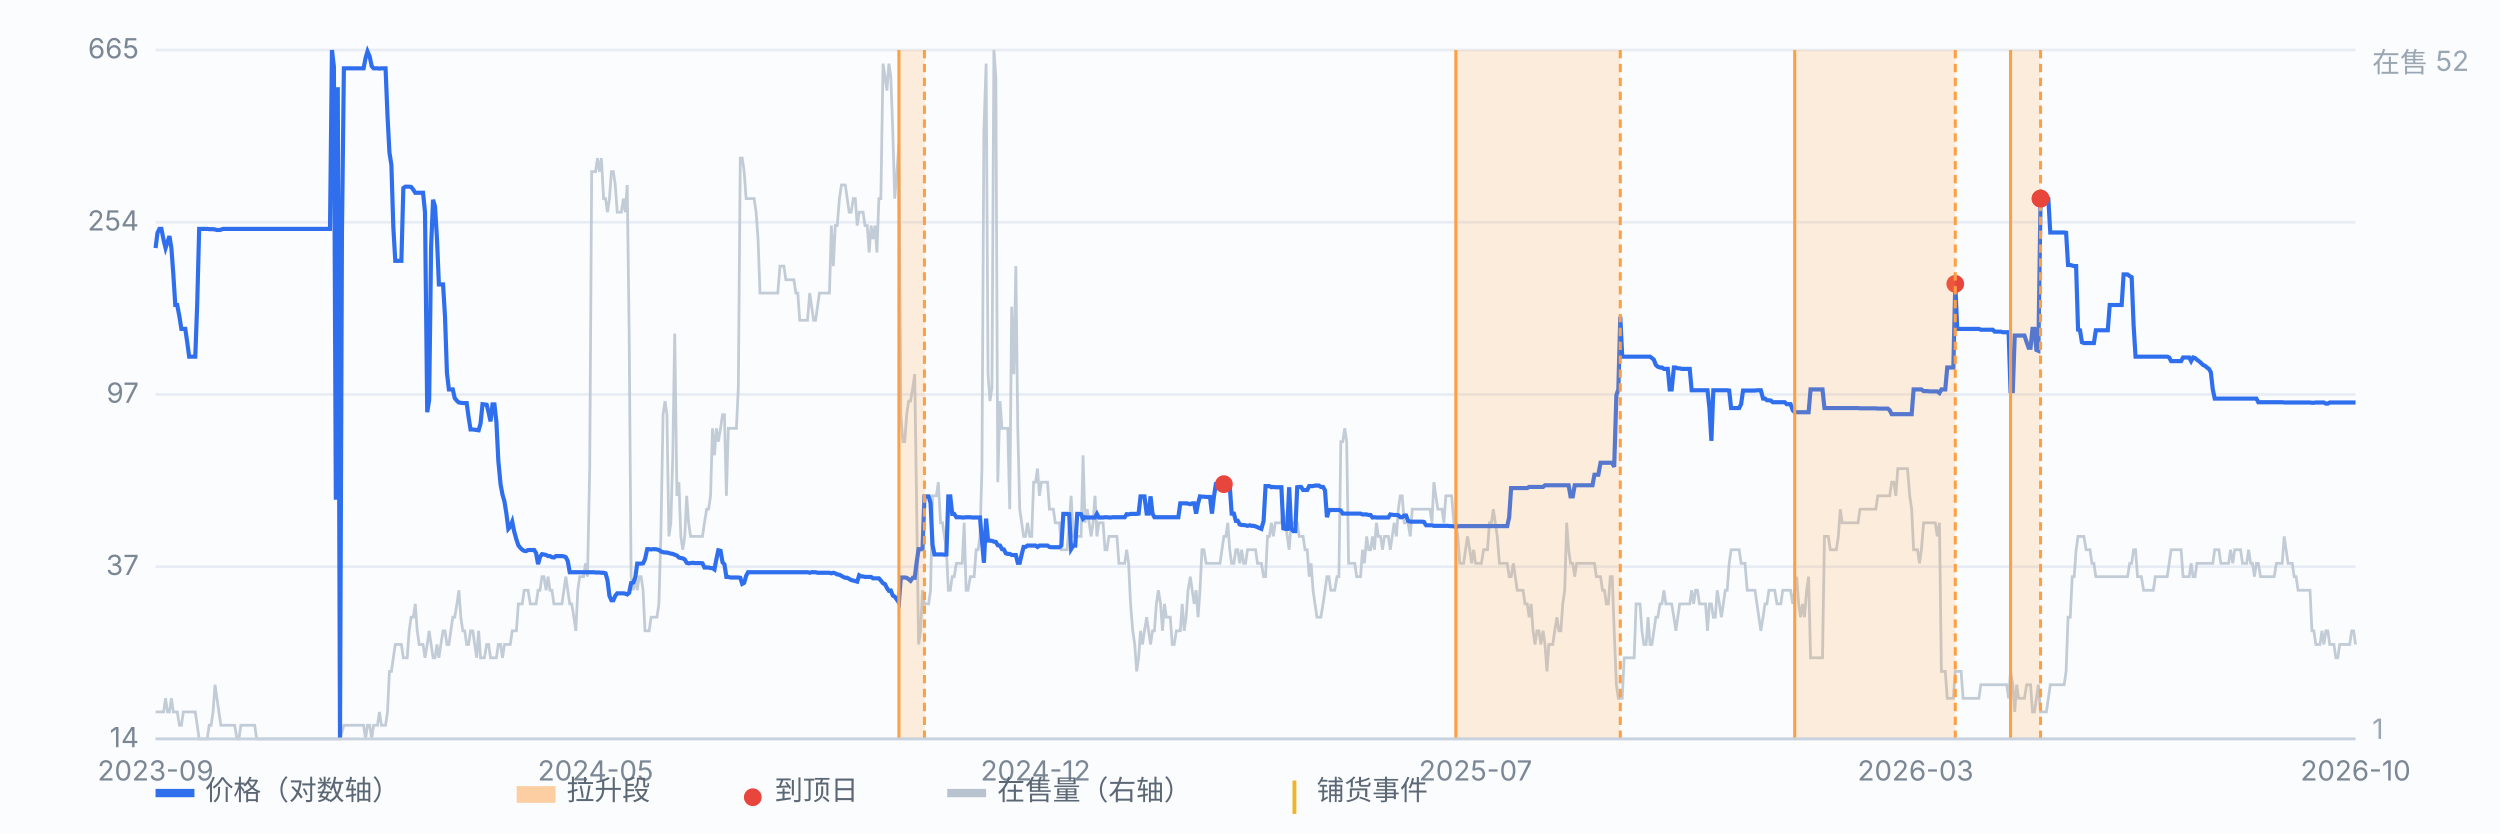
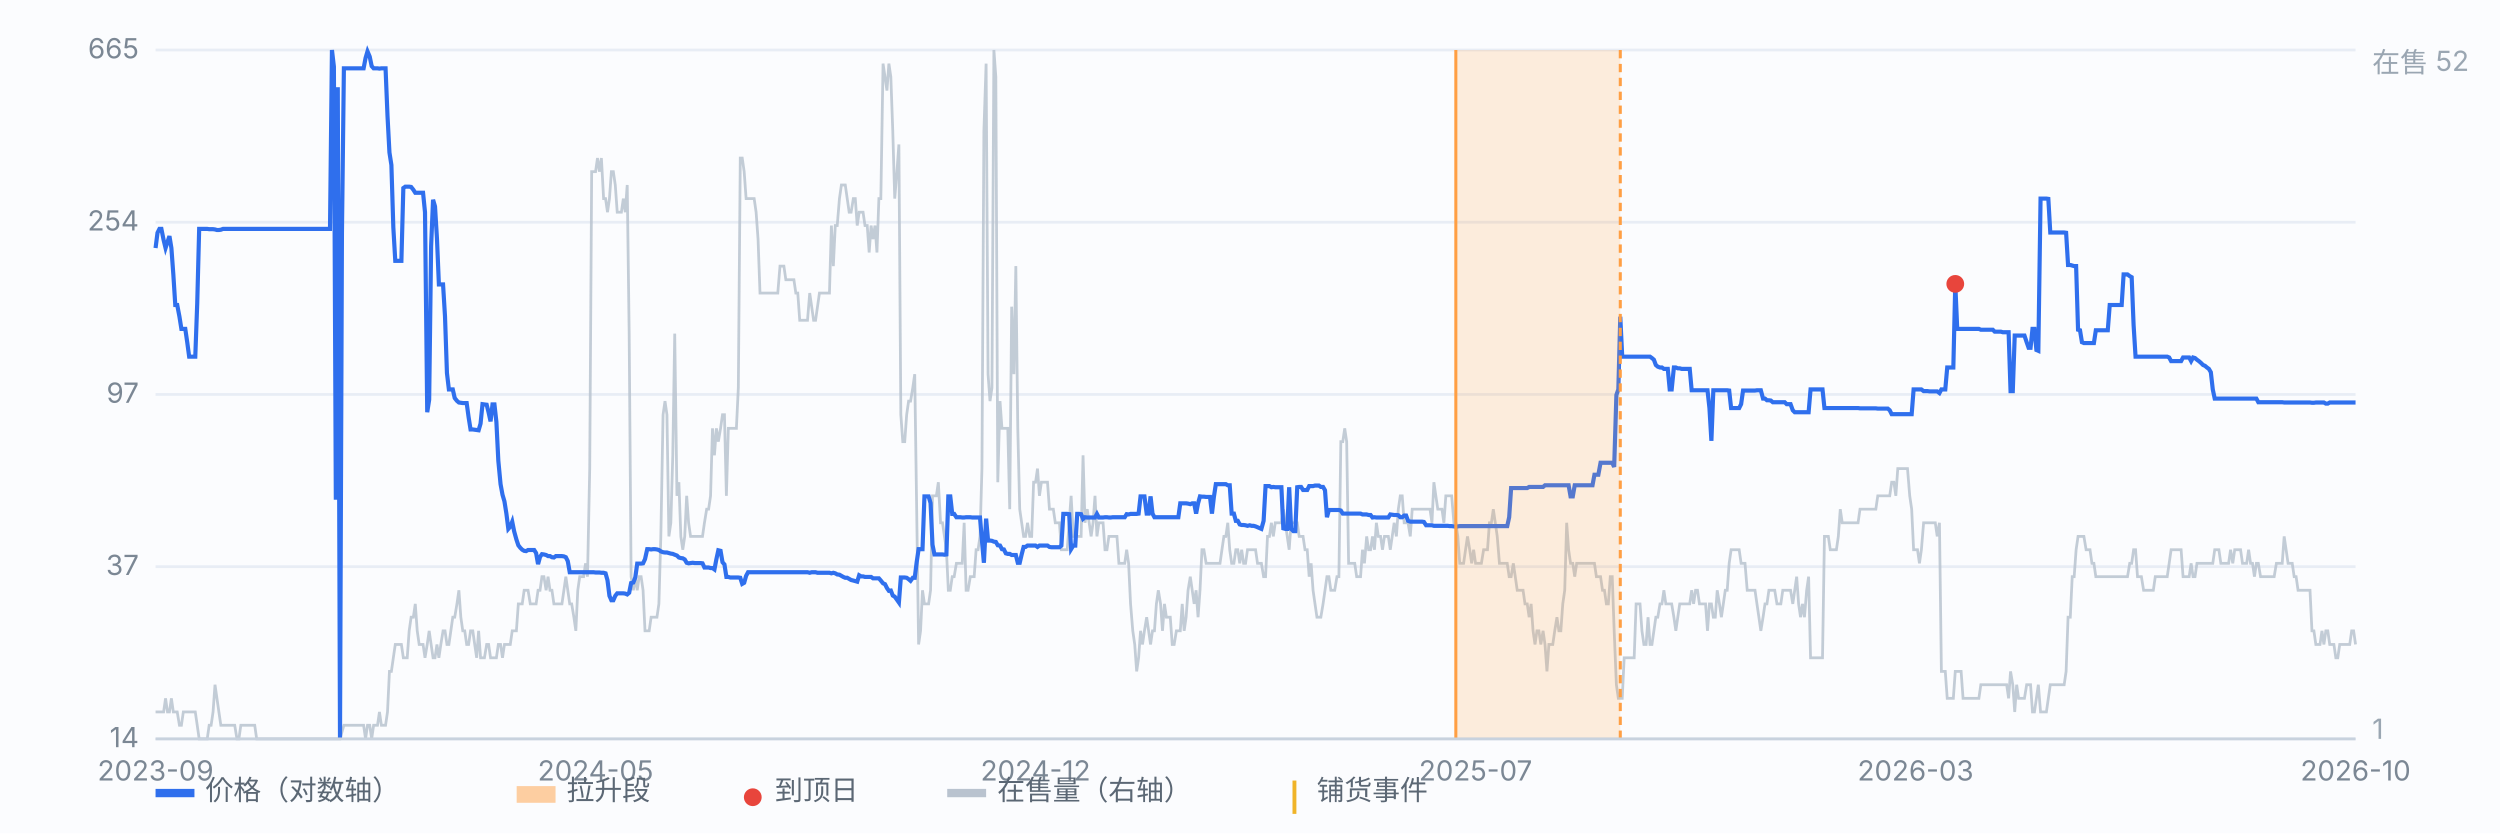
<svg xmlns="http://www.w3.org/2000/svg" viewBox="0 0 900 300" preserveAspectRatio="xMidYMid meet" style="width:100%;max-width:900px;height:auto;display:block" font-family="-apple-system,Segoe UI,Microsoft YaHei,sans-serif" font-size="10">
  <rect x="0" y="0" width="900" height="300" fill="#fbfcfe" />
  <line x1="56" y1="266.0" x2="848" y2="266.0" stroke="#e8edf5" stroke-width="1" />
  <text x="50" y="269.0" text-anchor="end" fill="#7b8794">14</text>
  <line x1="56" y1="204.0" x2="848" y2="204.0" stroke="#e8edf5" stroke-width="1" />
  <text x="50" y="207.0" text-anchor="end" fill="#7b8794">37</text>
  <line x1="56" y1="142.0" x2="848" y2="142.0" stroke="#e8edf5" stroke-width="1" />
  <text x="50" y="145.0" text-anchor="end" fill="#7b8794">97</text>
  <line x1="56" y1="80.0" x2="848" y2="80.0" stroke="#e8edf5" stroke-width="1" />
  <text x="50" y="83.0" text-anchor="end" fill="#7b8794">254</text>
  <line x1="56" y1="18.0" x2="848" y2="18.0" stroke="#e8edf5" stroke-width="1" />
  <text x="50" y="21.0" text-anchor="end" fill="#7b8794">665</text>
  <path d="M56.0 256.3 L56.7 256.3 L57.4 256.3 L58.1 256.3 L58.9 256.3 L59.6 251.4 L60.3 256.3 L61.0 256.3 L61.7 251.4 L62.4 256.3 L63.1 256.3 L63.8 256.3 L64.6 261.1 L65.3 261.1 L66.0 256.3 L66.7 256.3 L67.4 256.3 L68.1 256.3 L68.8 256.3 L69.6 256.3 L70.3 256.3 L71.0 261.1 L71.7 266.0 L72.4 266.0 L73.1 266.0 L73.8 266.0 L74.6 266.0 L75.3 261.1 L76.0 261.1 L76.7 256.3 L77.4 246.5 L78.1 251.4 L78.8 256.3 L79.5 261.1 L80.3 261.1 L81.0 261.1 L81.7 261.1 L82.4 261.1 L83.1 261.1 L83.8 261.1 L84.5 261.1 L85.3 266.0 L86.0 266.0 L86.7 261.1 L87.4 261.1 L88.1 261.1 L88.8 261.1 L89.5 261.1 L90.2 261.1 L91.0 261.1 L91.7 261.1 L92.4 266.0 L93.1 266.0 L93.8 266.0 L94.5 266.0 L95.2 266.0 L96.0 266.0 L96.7 266.0 L97.4 266.0 L98.1 266.0 L98.8 266.0 L99.5 266.0 L100.2 266.0 L101.0 266.0 L101.7 266.0 L102.4 266.0 L103.1 266.0 L103.8 266.0 L104.5 266.0 L105.2 266.0 L105.9 266.0 L106.7 266.0 L107.4 266.0 L108.1 266.0 L108.8 266.0 L109.5 266.0 L110.2 266.0 L110.9 266.0 L111.7 266.0 L112.4 266.0 L113.1 266.0 L113.8 266.0 L114.5 266.0 L115.2 266.0 L115.9 266.0 L116.6 266.0 L117.4 266.0 L118.1 266.0 L118.8 266.0 L119.5 266.0 L120.2 266.0 L120.9 266.0 L121.6 266.0 L122.4 266.0 L123.8 261.1 L124.5 261.1 L125.2 261.1 L125.9 261.1 L126.6 261.1 L127.4 261.1 L128.1 261.1 L128.8 261.1 L129.5 261.1 L130.2 261.1 L130.9 261.1 L131.6 266.0 L132.3 261.1 L133.1 261.1 L133.8 266.0 L134.5 261.1 L135.2 261.1 L135.9 261.1 L136.6 256.3 L137.3 261.1 L138.1 261.1 L138.8 261.1 L139.5 256.3 L140.2 241.7 L140.9 241.7 L141.6 236.8 L142.3 232.0 L143.0 232.0 L143.8 232.0 L144.5 232.0 L145.2 236.8 L145.9 236.8 L146.6 236.8 L147.3 227.1 L148.0 222.2 L148.8 222.2 L149.5 217.4 L150.2 227.1 L150.9 232.0 L151.6 232.0 L152.3 232.0 L153.0 236.8 L153.8 232.0 L154.5 227.1 L155.2 232.0 L155.9 236.8 L156.6 236.8 L157.3 232.0 L158.0 236.8 L158.7 232.0 L159.5 227.1 L160.2 227.1 L160.9 232.0 L161.6 232.0 L162.3 227.1 L163.0 222.2 L163.7 222.2 L164.5 217.4 L165.2 212.5 L165.9 222.2 L166.6 227.1 L167.3 227.1 L168.0 232.0 L168.7 232.0 L169.4 227.1 L170.2 227.1 L170.9 232.0 L171.6 236.8 L172.3 227.1 L173.0 236.8 L173.7 236.8 L174.4 236.8 L175.2 232.0 L175.9 232.0 L176.6 236.8 L177.3 236.8 L178.0 236.8 L178.7 236.8 L179.4 232.0 L180.2 232.0 L180.9 236.8 L181.6 232.0 L182.3 232.0 L183.0 232.0 L183.7 232.0 L184.4 227.1 L185.1 227.1 L185.9 227.1 L186.6 217.4 L187.3 217.4 L188.0 217.4 L188.7 212.5 L189.4 212.5 L190.1 212.5 L190.9 217.4 L191.6 217.4 L192.3 217.4 L193.0 217.4 L193.7 212.5 L194.4 212.5 L195.1 207.6 L195.8 207.6 L196.6 212.5 L197.3 207.6 L198.0 212.5 L198.7 212.5 L199.4 217.4 L200.1 217.4 L200.8 217.4 L201.6 217.4 L202.3 217.4 L203.0 212.5 L203.7 207.6 L204.4 212.5 L205.1 217.4 L205.8 217.4 L206.6 222.2 L207.3 227.1 L208.0 212.5 L208.7 207.6 L209.4 207.6 L210.1 207.6 L210.8 202.8 L211.5 207.6 L212.3 168.7 L213.0 61.8 L213.7 61.8 L214.4 61.8 L215.1 56.9 L215.8 61.8 L216.5 56.9 L217.3 71.5 L218.0 71.5 L218.7 76.4 L219.4 71.5 L220.1 61.8 L220.8 61.8 L221.5 66.6 L222.2 76.4 L223.0 76.4 L223.7 76.4 L224.4 71.5 L225.1 76.4 L225.8 66.6 L226.5 120.1 L227.2 207.6 L228.0 212.5 L228.7 207.6 L229.4 212.5 L230.1 207.6 L230.8 207.6 L231.5 212.5 L232.2 227.1 L233.0 227.1 L233.7 227.1 L234.4 222.2 L235.1 222.2 L235.8 222.2 L236.5 222.2 L237.2 217.4 L237.9 193.1 L238.7 149.3 L239.4 144.4 L240.1 149.3 L240.8 193.1 L241.5 188.2 L242.2 163.9 L242.9 120.1 L243.7 178.5 L244.4 173.6 L245.1 193.1 L245.8 197.9 L246.5 193.1 L247.2 178.5 L247.9 188.2 L248.6 193.1 L249.4 193.1 L250.1 193.1 L250.8 193.1 L251.5 193.1 L252.2 193.1 L252.9 193.1 L253.6 188.2 L254.4 183.3 L255.1 183.3 L255.8 178.5 L256.5 154.2 L257.2 163.9 L257.9 154.2 L258.6 159.0 L259.4 154.2 L260.1 149.3 L260.8 149.3 L261.5 178.5 L262.2 154.2 L262.9 154.2 L263.6 154.2 L264.3 154.2 L265.1 154.2 L265.8 139.6 L266.5 56.9 L267.2 56.9 L267.9 61.8 L268.6 71.5 L269.3 71.5 L270.1 71.5 L270.8 71.5 L271.5 71.5 L272.2 76.4 L272.9 86.1 L273.6 105.5 L274.3 105.5 L275.0 105.5 L275.8 105.5 L276.5 105.5 L277.2 105.5 L277.9 105.5 L278.6 105.5 L279.3 105.5 L280.0 105.5 L280.8 95.8 L281.5 95.8 L282.2 95.8 L282.9 100.7 L283.6 100.7 L284.3 100.7 L285.0 100.7 L285.8 100.7 L286.5 105.5 L287.2 105.5 L287.9 115.3 L288.6 115.3 L289.3 115.3 L290.0 115.3 L290.7 115.3 L291.5 105.5 L292.2 110.4 L292.9 115.3 L293.6 115.3 L294.3 110.4 L295.0 105.5 L295.7 105.5 L296.5 105.5 L297.2 105.5 L297.9 105.5 L298.6 105.5 L299.3 81.2 L300.0 95.8 L300.7 81.2 L301.4 81.2 L302.2 71.5 L302.9 66.6 L303.6 66.6 L304.3 66.6 L305.0 71.5 L305.7 76.4 L306.4 76.4 L307.2 71.5 L307.9 71.5 L308.6 81.2 L309.3 76.4 L310.0 76.4 L310.7 76.4 L311.4 81.2 L312.2 81.2 L312.9 90.9 L313.6 81.2 L314.3 86.1 L315.0 81.2 L315.7 90.9 L316.4 71.5 L317.1 71.5 L317.9 22.9 L318.6 27.7 L319.3 32.6 L320.0 22.9 L320.7 27.7 L321.4 47.2 L322.1 71.5 L322.9 61.8 L323.6 52.0 L324.3 149.3 L325.0 159.0 L325.7 159.0 L326.4 149.3 L327.1 144.4 L327.8 144.4 L328.6 139.6 L329.3 134.7 L330.0 183.3 L330.7 232.0 L331.4 227.1 L332.1 212.5 L332.8 217.4 L333.6 217.4 L334.3 217.4 L335.0 212.5 L335.7 178.5 L336.4 178.5 L337.1 178.5 L337.8 173.6 L338.6 188.2 L339.3 188.2 L340.0 193.1 L340.7 197.9 L341.4 212.5 L342.1 212.5 L342.8 207.6 L343.5 207.6 L344.3 202.8 L345.0 202.8 L345.7 202.8 L346.4 202.8 L347.1 188.2 L347.8 212.5 L348.5 212.5 L349.3 207.6 L350.0 207.6 L350.7 207.6 L351.4 197.9 L352.1 197.9 L352.8 193.1 L353.5 168.7 L354.2 47.2 L355.0 22.9 L355.7 134.7 L356.4 144.4 L357.1 139.6 L357.8 18.0 L358.5 27.7 L359.2 173.6 L360.0 144.4 L360.7 154.2 L361.4 154.2 L362.1 154.2 L362.8 154.2 L363.5 183.3 L364.2 110.4 L365.0 134.7 L365.7 95.8 L366.4 154.2 L367.1 183.3 L367.8 188.2 L368.5 193.1 L369.2 193.1 L369.9 188.2 L370.7 193.1 L371.4 193.1 L372.1 173.6 L372.8 173.6 L373.5 168.7 L374.2 178.5 L374.9 173.6 L375.7 173.6 L376.4 173.6 L377.1 173.6 L377.8 183.3 L378.5 183.3 L379.2 183.3 L379.9 188.2 L380.6 188.2 L381.4 188.2 L382.1 197.9 L382.8 197.9 L383.5 197.9 L384.2 197.9 L384.9 188.2 L385.6 178.5 L386.4 193.1 L387.1 193.1 L387.8 193.1 L388.5 193.1 L389.2 193.1 L389.9 163.9 L390.6 188.2 L391.4 183.3 L392.1 188.2 L392.8 193.1 L393.5 188.2 L394.2 178.5 L394.9 193.1 L395.6 188.2 L396.3 188.2 L397.1 188.2 L397.8 197.9 L398.5 197.9 L399.2 193.1 L399.9 193.1 L400.6 193.1 L401.3 193.1 L402.1 193.1 L402.8 202.8 L403.5 202.8 L404.2 202.8 L404.9 202.8 L405.6 197.9 L406.3 202.8 L407.0 217.4 L407.8 227.1 L408.5 232.0 L409.2 241.7 L409.9 236.8 L410.6 227.1 L411.3 232.0 L412.0 227.1 L412.8 222.2 L413.5 227.1 L414.2 232.0 L414.9 227.1 L415.6 227.1 L416.3 217.4 L417.0 212.5 L417.8 217.4 L418.5 227.1 L419.2 217.4 L419.9 222.2 L420.6 222.2 L421.3 222.2 L422.0 232.0 L422.7 232.0 L423.5 227.1 L424.2 227.1 L424.9 227.1 L425.6 217.4 L426.3 227.1 L427.0 222.2 L427.7 212.5 L428.5 207.6 L429.2 212.5 L429.9 217.4 L430.6 212.5 L431.3 222.2 L432.0 212.5 L432.7 197.9 L433.4 197.9 L434.2 202.8 L434.9 202.8 L435.6 202.8 L436.3 202.8 L437.0 202.8 L437.7 202.8 L438.4 202.8 L439.2 202.8 L439.9 197.9 L440.6 193.1 L441.3 193.1 L442.0 188.2 L442.7 197.9 L443.4 202.8 L444.2 202.8 L444.9 197.9 L445.6 197.9 L446.3 202.8 L447.0 197.9 L447.7 202.8 L448.4 202.8 L449.1 197.9 L449.9 197.9 L450.6 197.9 L451.3 197.9 L452.0 197.9 L452.7 202.8 L453.4 202.8 L454.1 202.8 L454.9 207.6 L455.6 207.6 L456.3 193.1 L457.0 193.1 L457.7 188.2 L458.4 193.1 L459.1 188.2 L459.8 188.2 L460.6 188.2 L461.3 188.2 L462.0 183.3 L462.7 188.2 L463.4 193.1 L464.1 197.9 L464.8 188.2 L465.6 188.2 L466.3 188.2 L467.0 188.2 L467.7 193.1 L468.4 193.1 L469.1 193.1 L469.8 197.9 L470.6 197.9 L471.3 207.6 L472.0 202.8 L472.7 212.5 L473.4 217.4 L474.1 222.2 L474.8 222.2 L475.5 222.2 L476.3 217.4 L477.0 212.5 L477.7 207.6 L478.4 207.6 L479.1 212.5 L479.8 212.5 L480.5 212.5 L481.3 207.6 L482.0 207.6 L482.7 159.0 L483.4 159.0 L484.1 154.2 L484.8 159.0 L485.5 202.8 L486.2 202.8 L487.0 202.8 L487.7 202.8 L488.4 207.6 L489.1 207.6 L489.8 207.6 L490.5 197.9 L491.2 202.8 L492.0 193.1 L492.7 197.9 L493.4 197.9 L494.1 193.1 L494.8 197.9 L495.5 188.2 L496.2 193.1 L497.0 193.1 L497.7 197.9 L498.4 193.1 L499.1 193.1 L499.8 193.1 L500.5 197.9 L501.2 193.1 L501.9 188.2 L502.7 193.1 L503.4 183.3 L504.1 178.5 L504.8 178.5 L505.5 188.2 L506.2 188.2 L506.9 188.2 L507.7 193.1 L508.4 183.3 L509.1 183.3 L509.8 183.3 L510.5 183.3 L511.2 183.3 L511.9 183.3 L512.6 183.3 L513.4 183.3 L514.1 183.3 L514.8 183.3 L515.5 188.2 L516.2 173.6 L516.9 178.5 L517.6 183.3 L518.4 183.3 L519.1 183.3 L519.8 188.2 L520.5 178.5 L521.2 178.5 L521.9 178.5 L522.6 178.5 L523.4 188.2 L524.1 188.2 L524.8 193.1 L525.5 202.8 L526.2 202.8 L526.9 202.8 L527.6 197.9 L528.3 193.1 L529.1 197.9 L529.8 202.8 L530.5 197.9 L531.2 202.8 L531.9 202.8 L532.6 202.8 L533.3 202.8 L534.1 197.9 L534.8 197.9 L535.5 197.9 L536.2 188.2 L536.9 188.2 L537.6 183.3 L538.3 188.2 L539.0 193.1 L539.8 202.8 L540.5 202.8 L541.2 202.8 L541.9 202.8 L542.6 202.8 L543.3 207.6 L544.0 207.6 L544.8 202.8 L545.5 207.6 L546.2 212.5 L546.9 212.5 L547.6 212.5 L548.3 212.5 L549.0 217.4 L549.8 217.4 L550.5 222.2 L551.2 217.4 L551.9 227.1 L552.6 232.0 L553.3 227.1 L554.0 227.1 L554.7 232.0 L555.5 227.1 L556.2 232.0 L556.9 241.7 L557.6 232.0 L558.3 232.0 L559.0 232.0 L559.7 227.1 L560.5 222.2 L561.2 227.1 L561.9 227.1 L562.6 217.4 L563.3 212.5 L564.0 188.2 L564.7 197.9 L565.4 202.8 L566.2 202.8 L566.9 207.6 L567.6 202.8 L568.3 202.8 L569.0 202.8 L569.7 202.8 L570.4 202.8 L571.2 202.8 L571.9 202.8 L572.6 202.8 L573.3 202.8 L574.0 202.8 L574.7 207.6 L575.4 207.6 L576.2 207.6 L576.9 212.5 L577.6 212.5 L578.3 217.4 L579.0 217.4 L579.7 207.6 L580.4 207.6 L581.1 227.1 L581.9 246.5 L582.6 251.4 L583.3 251.4 L584.0 251.4 L584.7 236.8 L585.4 236.8 L586.1 236.8 L586.9 236.8 L587.6 236.8 L588.3 236.8 L589.0 217.4 L589.7 217.4 L590.4 217.4 L591.1 227.1 L591.8 232.0 L592.6 232.0 L593.3 222.2 L594.0 232.0 L594.7 232.0 L595.4 227.1 L596.1 222.2 L596.8 222.2 L597.6 217.4 L598.3 217.4 L599.0 212.5 L599.7 217.4 L600.4 217.4 L601.1 217.4 L601.8 217.4 L602.6 222.2 L603.3 227.1 L604.0 222.2 L604.7 217.4 L605.4 217.4 L606.1 217.4 L606.8 217.4 L607.5 217.4 L608.3 217.4 L609.0 212.5 L609.7 217.4 L610.4 212.5 L611.1 212.5 L611.8 217.4 L612.5 217.4 L613.3 217.4 L614.0 217.4 L614.7 227.1 L615.4 217.4 L616.1 217.4 L616.8 222.2 L617.5 222.2 L618.2 212.5 L619.0 217.4 L619.7 222.2 L620.4 217.4 L621.1 212.5 L621.8 212.5 L622.5 202.8 L623.2 197.9 L624.0 197.9 L624.7 197.9 L625.4 197.9 L626.1 197.9 L626.8 202.8 L627.5 202.8 L628.2 202.8 L629.0 212.5 L629.7 212.5 L630.4 212.5 L631.1 212.5 L631.8 212.5 L632.5 217.4 L633.2 222.2 L633.9 227.1 L634.7 222.2 L635.4 217.4 L636.1 217.4 L636.8 212.5 L637.5 212.5 L638.2 212.5 L638.9 212.5 L639.7 217.4 L640.4 217.4 L641.1 217.4 L641.8 212.5 L642.5 212.5 L643.2 212.5 L643.9 212.5 L644.6 212.5 L645.4 217.4 L646.1 212.5 L646.8 207.6 L647.5 217.4 L648.2 222.2 L648.9 217.4 L649.6 222.2 L650.4 212.5 L651.1 207.6 L651.8 236.8 L652.5 236.8 L653.2 236.8 L653.9 236.8 L654.6 236.8 L655.4 236.8 L656.1 236.8 L656.8 193.1 L657.5 193.1 L658.2 193.1 L658.9 197.9 L659.6 197.9 L660.3 197.9 L661.1 197.9 L661.8 193.1 L662.5 183.3 L663.2 188.2 L663.9 188.2 L664.6 188.2 L665.3 188.2 L666.1 188.2 L666.8 188.2 L667.5 188.2 L668.2 188.2 L668.9 188.2 L669.6 183.3 L670.3 183.3 L671.0 183.3 L671.8 183.3 L672.5 183.3 L673.2 183.3 L673.9 183.3 L674.6 183.3 L675.3 183.3 L676.0 178.5 L676.8 178.5 L677.5 178.5 L678.2 178.5 L678.9 178.5 L679.6 178.5 L680.3 178.5 L681.0 173.6 L681.8 173.6 L682.5 178.5 L683.2 168.7 L683.9 168.7 L684.6 168.7 L685.3 168.7 L686.0 168.7 L686.7 168.7 L687.5 178.5 L688.2 183.3 L688.9 197.9 L689.6 197.9 L690.3 197.9 L691.0 202.8 L691.7 197.9 L692.5 188.2 L693.2 188.2 L693.9 188.2 L694.6 188.2 L695.3 188.2 L696.0 188.2 L696.7 188.2 L697.4 193.1 L698.2 188.2 L698.9 241.7 L699.6 241.7 L700.3 241.7 L701.0 251.4 L701.7 251.4 L702.4 251.4 L703.2 251.4 L703.9 241.7 L704.6 241.7 L705.3 241.7 L706.0 241.7 L706.7 251.4 L707.4 251.4 L708.2 251.4 L708.9 251.4 L709.6 251.4 L710.3 251.4 L711.0 251.4 L711.7 251.4 L712.4 251.4 L713.1 246.5 L713.9 246.5 L714.6 246.5 L715.3 246.5 L716.0 246.5 L716.7 246.5 L717.4 246.5 L718.1 246.5 L718.9 246.5 L719.6 246.5 L720.3 246.5 L721.0 246.5 L721.7 246.5 L722.4 246.5 L723.1 251.4 L723.8 241.7 L724.6 246.5 L725.3 256.3 L726.0 246.5 L726.7 251.4 L727.4 251.4 L728.1 251.4 L728.8 251.4 L729.6 246.5 L730.3 246.5 L731.0 246.5 L731.7 256.3 L732.4 256.3 L733.1 251.4 L733.8 246.5 L734.6 256.3 L735.3 256.3 L736.0 256.3 L736.7 256.3 L737.4 251.4 L738.1 246.5 L738.8 246.5 L739.5 246.5 L740.3 246.5 L741.0 246.5 L741.7 246.5 L742.4 246.5 L743.1 246.5 L743.8 241.7 L744.5 222.2 L745.3 222.2 L746.0 207.6 L746.7 207.6 L747.4 197.9 L748.1 193.1 L748.8 193.1 L749.5 193.1 L750.2 193.1 L751.0 197.9 L751.7 197.9 L752.4 197.9 L753.1 202.8 L753.8 202.8 L754.5 207.6 L755.2 207.6 L756.0 207.6 L756.7 207.6 L757.4 207.6 L758.1 207.6 L758.8 207.6 L759.5 207.6 L760.2 207.6 L761.0 207.6 L761.7 207.6 L762.4 207.6 L763.1 207.6 L763.8 207.6 L764.5 207.6 L765.2 207.6 L765.9 207.6 L766.7 202.8 L767.4 202.8 L768.1 197.9 L768.8 197.9 L769.5 207.6 L770.2 207.6 L770.9 207.6 L771.7 212.5 L772.4 212.5 L773.1 212.5 L773.8 212.5 L774.5 212.5 L775.2 212.5 L775.9 207.6 L776.6 207.6 L777.4 207.6 L778.1 207.6 L778.8 207.6 L779.5 207.6 L780.2 207.6 L780.9 202.8 L781.6 197.9 L782.4 197.9 L783.1 197.9 L783.8 197.9 L784.5 197.9 L785.2 197.9 L785.9 207.6 L786.6 207.6 L787.4 207.6 L788.1 207.6 L788.8 202.8 L789.5 207.6 L790.2 207.6 L790.9 202.8 L791.6 202.8 L792.3 202.8 L793.1 202.8 L793.8 202.8 L794.5 202.8 L795.2 202.8 L795.9 202.8 L796.6 202.8 L797.3 197.9 L798.1 197.9 L798.8 197.9 L799.5 202.8 L800.2 202.8 L800.9 202.8 L801.6 202.8 L802.3 202.8 L803.0 197.9 L803.8 202.8 L804.5 197.9 L805.2 197.9 L805.9 197.9 L806.6 197.9 L807.3 202.8 L808.0 202.8 L808.8 202.8 L809.5 197.9 L810.2 202.8 L810.9 202.8 L811.6 207.6 L812.3 202.8 L813.0 202.8 L813.8 207.6 L814.5 207.6 L815.2 207.6 L815.9 207.6 L816.6 207.6 L817.3 207.6 L818.0 207.6 L818.7 207.6 L819.5 202.8 L820.2 202.8 L820.9 202.8 L821.6 202.8 L822.3 193.1 L823.0 197.9 L823.7 202.8 L824.5 202.8 L825.2 202.8 L825.9 207.6 L826.6 207.6 L827.3 212.5 L828.0 212.5 L828.7 212.5 L829.4 212.5 L830.2 212.5 L830.9 212.5 L831.6 212.5 L832.3 227.1 L833.0 227.1 L833.7 232.0 L834.4 232.0 L835.2 232.0 L835.9 227.1 L836.6 232.0 L837.3 227.1 L838.0 227.1 L838.7 232.0 L839.4 232.0 L840.2 232.0 L840.9 236.8 L841.6 236.8 L842.3 232.0 L843.0 232.0 L843.7 232.0 L844.4 232.0 L845.1 232.0 L845.9 232.0 L846.6 227.1 L847.3 227.1 L848.0 232.0" fill="none" stroke="#b9c3cf" stroke-width="1" opacity="0.85" />
  <text x="854" y="26" fill="#9aa6b2">在售 52</text>
  <text x="854" y="266" fill="#9aa6b2">1</text>
  <path d="M56.0 89.3 L56.7 83.8 L57.4 82.4 L58.1 82.4 L58.9 86.4 L59.6 89.3 L60.3 87.1 L61.0 85.0 L61.7 89.3 L62.4 98.8 L63.1 109.8 L63.8 109.8 L64.6 114.0 L65.3 118.4 L66.0 118.4 L66.7 118.4 L67.4 123.2 L68.1 128.4 L68.8 128.4 L69.6 128.4 L70.3 128.4 L71.0 109.2 L71.7 82.4 L72.4 82.4 L73.1 82.4 L73.8 82.4 L74.6 82.4 L75.3 82.5 L76.0 82.5 L76.7 82.5 L77.4 82.6 L78.1 82.8 L78.8 82.8 L79.5 82.7 L80.3 82.4 L81.0 82.4 L81.7 82.4 L82.4 82.4 L83.1 82.4 L83.8 82.4 L84.5 82.4 L85.3 82.4 L86.0 82.4 L86.7 82.4 L87.4 82.4 L88.1 82.4 L88.8 82.4 L89.5 82.4 L90.2 82.4 L91.0 82.4 L91.7 82.4 L92.4 82.4 L93.1 82.4 L93.8 82.4 L94.5 82.4 L95.2 82.4 L96.0 82.4 L96.7 82.4 L97.4 82.4 L98.1 82.4 L98.8 82.4 L99.5 82.4 L100.2 82.4 L101.0 82.4 L101.7 82.4 L102.4 82.4 L103.1 82.4 L103.8 82.4 L104.5 82.4 L105.2 82.4 L105.9 82.4 L106.7 82.4 L107.4 82.4 L108.1 82.4 L108.8 82.4 L109.5 82.4 L110.2 82.4 L110.9 82.4 L111.7 82.4 L112.4 82.4 L113.1 82.4 L113.8 82.4 L114.5 82.4 L115.2 82.4 L115.9 82.4 L116.6 82.4 L117.4 82.4 L118.1 82.4 L118.8 82.4 L119.5 18.0 L120.2 24.0 L120.9 179.9 L121.6 31.4 L122.4 266.0 L123.1 83.7 L123.8 24.6 L124.5 24.6 L125.2 24.6 L125.9 24.6 L126.6 24.6 L127.4 24.6 L128.1 24.6 L128.8 24.6 L129.5 24.6 L130.2 24.6 L130.9 24.6 L131.6 20.9 L132.3 18.5 L133.1 20.4 L133.8 23.8 L134.5 24.6 L135.2 24.6 L135.9 24.6 L136.6 24.7 L137.3 24.6 L138.1 24.6 L138.8 24.6 L139.5 41.7 L140.2 54.9 L140.9 59.4 L141.6 81.9 L142.3 93.9 L143.0 93.9 L143.8 93.9 L144.5 93.9 L145.2 67.7 L145.9 67.2 L146.6 67.2 L147.3 67.2 L148.0 67.3 L148.8 68.3 L149.5 69.4 L150.2 69.4 L150.9 69.4 L151.6 69.4 L152.3 69.4 L153.0 76.4 L153.8 148.4 L154.5 143.9 L155.2 88.7 L155.9 71.9 L156.6 74.3 L157.3 85.8 L158.0 102.4 L158.7 102.4 L159.5 102.4 L160.2 113.9 L160.9 134.3 L161.6 140.2 L162.3 140.2 L163.0 140.2 L163.7 143.3 L164.5 144.3 L165.2 144.9 L165.9 145.0 L166.6 145.1 L167.3 145.1 L168.0 145.1 L168.7 150.2 L169.4 154.6 L170.2 154.6 L170.9 154.7 L171.6 154.8 L172.3 154.9 L173.0 152.5 L173.7 145.5 L174.4 145.6 L175.2 145.7 L175.9 148.5 L176.6 151.7 L177.3 145.6 L178.0 145.6 L178.7 151.9 L179.4 165.9 L180.2 174.3 L180.9 178.1 L181.6 180.5 L182.3 184.9 L183.0 190.4 L183.7 189.6 L184.4 187.8 L185.1 191.3 L185.9 194.2 L186.6 196.3 L187.3 197.2 L188.0 197.9 L188.7 198.3 L189.4 198.4 L190.1 198.0 L190.9 198.0 L191.6 198.0 L192.3 198.0 L193.0 199.1 L193.7 203.1 L194.4 200.5 L195.1 199.5 L195.8 199.6 L196.6 199.8 L197.3 200.2 L198.0 200.2 L198.7 200.6 L199.4 200.7 L200.1 200.2 L200.8 200.2 L201.6 200.2 L202.3 200.2 L203.0 200.3 L203.7 200.6 L204.4 202.0 L205.1 206.0 L205.8 206.0 L206.6 206.0 L207.3 206.0 L208.0 206.0 L208.7 206.0 L209.4 206.0 L210.1 206.0 L210.8 206.0 L211.5 206.0 L212.3 206.0 L213.0 206.0 L213.7 206.0 L214.4 206.1 L215.1 206.1 L215.8 206.1 L216.5 206.2 L217.3 206.2 L218.0 206.4 L218.7 208.9 L219.4 214.5 L220.1 216.1 L220.8 216.1 L221.5 214.5 L222.2 213.6 L223.0 213.6 L223.7 213.6 L224.4 213.6 L225.1 213.7 L225.8 214.0 L226.5 213.4 L227.2 209.9 L228.0 209.7 L228.7 207.9 L229.4 202.9 L230.1 202.9 L230.8 202.9 L231.5 202.8 L232.2 201.3 L233.0 197.7 L233.7 197.7 L234.4 197.8 L235.1 197.7 L235.8 197.7 L236.5 197.8 L237.2 198.0 L237.9 198.5 L238.7 198.8 L239.4 198.9 L240.1 198.9 L240.8 199.1 L241.5 199.3 L242.2 199.4 L242.9 199.7 L243.7 200.0 L244.4 200.7 L245.1 200.9 L245.8 201.0 L246.5 201.4 L247.2 202.6 L247.9 202.8 L248.6 202.7 L249.4 202.6 L250.1 202.7 L250.8 202.7 L251.5 202.7 L252.2 202.7 L252.9 202.8 L253.6 204.3 L254.4 204.3 L255.1 204.3 L255.8 204.5 L256.5 204.5 L257.2 205.0 L257.9 201.3 L258.6 198.1 L259.4 198.3 L260.1 202.4 L260.8 203.2 L261.5 207.7 L262.2 207.7 L262.9 207.9 L263.6 207.9 L264.3 207.9 L265.1 207.9 L265.8 207.9 L266.5 208.0 L267.2 210.2 L267.9 209.8 L268.6 207.3 L269.3 206.0 L270.1 206.0 L270.8 206.0 L271.5 206.0 L272.2 206.0 L272.9 206.0 L273.6 206.0 L274.3 206.0 L275.0 206.0 L275.8 206.0 L276.5 206.0 L277.2 206.0 L277.9 206.0 L278.6 206.0 L279.3 206.0 L280.0 206.0 L280.8 206.0 L281.5 206.0 L282.2 206.0 L282.9 206.0 L283.6 206.0 L284.3 206.0 L285.0 206.0 L285.8 206.0 L286.5 206.0 L287.2 206.0 L287.9 206.0 L288.6 206.0 L289.3 206.0 L290.0 206.0 L290.7 206.0 L291.5 206.2 L292.2 206.0 L292.9 206.0 L293.6 206.0 L294.3 206.2 L295.0 206.2 L295.7 206.2 L296.5 206.2 L297.2 206.2 L297.9 206.2 L298.6 206.2 L299.3 206.4 L300.0 206.2 L300.7 206.4 L301.4 206.8 L302.2 206.9 L302.9 207.3 L303.6 207.7 L304.3 208.0 L305.0 208.0 L305.7 208.4 L306.4 208.8 L307.2 209.0 L307.9 209.2 L308.6 209.4 L309.3 207.1 L310.0 207.5 L310.7 207.5 L311.4 207.7 L312.2 207.7 L312.9 207.7 L313.6 207.7 L314.3 208.2 L315.0 208.2 L315.7 208.2 L316.4 208.2 L317.1 209.0 L317.9 210.0 L318.6 210.3 L319.3 211.7 L320.0 212.7 L320.7 212.6 L321.4 214.4 L322.1 214.8 L322.9 215.9 L323.6 216.9 L324.3 207.9 L325.0 207.9 L325.7 207.9 L326.4 208.0 L327.1 208.5 L327.8 209.1 L328.6 208.0 L329.3 208.0 L330.0 202.4 L330.7 197.7 L331.4 197.7 L332.1 197.7 L332.8 178.7 L333.6 178.7 L334.3 178.7 L335.0 181.1 L335.7 196.1 L336.4 199.6 L337.1 199.6 L337.8 199.6 L338.6 199.6 L339.3 199.6 L340.0 199.7 L340.7 199.6 L341.4 178.7 L342.1 178.7 L342.8 185.0 L343.5 185.0 L344.3 186.2 L345.0 186.2 L345.7 186.2 L346.4 186.3 L347.1 186.3 L347.8 186.2 L348.5 186.2 L349.3 186.2 L350.0 186.3 L350.7 186.3 L351.4 186.3 L352.1 186.3 L352.8 186.3 L353.5 194.6 L354.2 202.6 L355.0 186.7 L355.7 194.6 L356.4 194.6 L357.1 194.7 L357.8 195.0 L358.5 195.1 L359.2 196.3 L360.0 196.4 L360.7 197.7 L361.4 197.8 L362.1 199.2 L362.8 199.4 L363.5 199.4 L364.2 199.8 L365.0 199.8 L365.7 199.8 L366.4 202.6 L367.1 202.6 L367.8 199.6 L368.5 196.9 L369.2 196.9 L369.9 196.4 L370.7 196.4 L371.4 196.4 L372.1 196.4 L372.8 196.4 L373.5 196.9 L374.2 196.4 L374.9 196.4 L375.7 196.4 L376.4 196.4 L377.1 196.4 L377.8 196.9 L378.5 197.0 L379.2 197.0 L379.9 197.0 L380.6 197.0 L381.4 197.0 L382.1 196.4 L382.8 185.0 L383.5 185.0 L384.2 185.0 L384.9 185.1 L385.6 197.7 L386.4 196.4 L387.1 196.4 L387.8 185.0 L388.5 185.0 L389.2 185.1 L389.9 186.8 L390.6 186.2 L391.4 186.3 L392.1 186.3 L392.8 186.3 L393.5 186.3 L394.2 186.3 L394.9 185.0 L395.6 186.3 L396.3 186.3 L397.1 186.3 L397.8 186.2 L398.5 186.2 L399.2 186.3 L399.9 186.3 L400.6 186.2 L401.3 186.2 L402.1 186.2 L402.8 186.2 L403.5 186.2 L404.2 186.2 L404.9 186.2 L405.6 185.1 L406.3 185.2 L407.0 185.0 L407.8 185.0 L408.5 185.0 L409.2 185.0 L409.9 184.9 L410.6 178.7 L411.3 178.7 L412.0 178.7 L412.8 184.9 L413.5 184.9 L414.2 178.7 L414.9 184.9 L415.6 186.2 L416.3 186.2 L417.0 186.2 L417.8 186.2 L418.5 186.2 L419.2 186.2 L419.9 186.2 L420.6 186.2 L421.3 186.2 L422.0 186.2 L422.7 186.2 L423.5 186.2 L424.2 186.2 L424.9 181.2 L425.6 181.2 L426.3 181.2 L427.0 181.2 L427.7 181.3 L428.5 181.5 L429.2 181.2 L429.9 181.2 L430.6 184.9 L431.3 181.2 L432.0 178.7 L432.7 178.8 L433.4 178.8 L434.2 178.9 L434.9 178.9 L435.6 178.9 L436.3 184.9 L437.0 178.9 L437.7 174.3 L438.4 174.3 L439.2 174.3 L439.9 174.3 L440.6 174.3 L441.3 174.3 L442.0 174.7 L442.7 174.7 L443.4 184.9 L444.2 184.9 L444.9 187.5 L445.6 187.5 L446.3 188.8 L447.0 189.0 L447.7 189.0 L448.4 189.1 L449.1 189.3 L449.9 189.1 L450.6 189.3 L451.3 189.3 L452.0 189.5 L452.7 189.8 L453.4 190.1 L454.1 190.4 L454.9 187.5 L455.6 175.0 L456.3 175.0 L457.0 175.0 L457.7 175.4 L458.4 175.3 L459.1 175.4 L459.8 175.4 L460.6 175.4 L461.3 175.4 L462.0 190.2 L462.7 190.4 L463.4 190.4 L464.1 175.4 L464.8 190.4 L465.6 191.2 L466.3 191.2 L467.0 175.4 L467.7 175.3 L468.4 175.3 L469.1 176.4 L469.8 176.4 L470.6 176.4 L471.3 175.0 L472.0 175.0 L472.7 175.0 L473.4 174.8 L474.1 174.8 L474.8 174.8 L475.5 175.3 L476.3 175.3 L477.0 176.5 L477.7 186.2 L478.4 183.6 L479.1 183.6 L479.8 183.6 L480.5 183.6 L481.3 183.6 L482.0 183.6 L482.7 183.8 L483.4 184.9 L484.1 184.9 L484.8 184.9 L485.5 184.9 L486.2 184.9 L487.0 184.9 L487.7 184.9 L488.4 184.9 L489.1 184.9 L489.8 184.9 L490.5 185.2 L491.2 185.2 L492.0 185.2 L492.7 185.4 L493.4 185.4 L494.1 186.3 L494.8 186.2 L495.5 186.3 L496.2 186.3 L497.0 186.3 L497.7 186.3 L498.4 186.3 L499.1 186.3 L499.8 186.3 L500.5 185.2 L501.2 185.3 L501.9 185.4 L502.7 185.4 L503.4 185.5 L504.1 186.2 L504.8 186.2 L505.5 185.6 L506.2 185.6 L506.9 187.5 L507.7 187.8 L508.4 187.8 L509.1 187.8 L509.8 187.8 L510.5 187.8 L511.2 187.8 L511.9 187.8 L512.6 187.9 L513.4 189.1 L514.1 189.1 L514.8 189.1 L515.5 189.1 L516.2 189.3 L516.9 189.3 L517.6 189.3 L518.4 189.3 L519.1 189.3 L519.8 189.3 L520.5 189.3 L521.2 189.3 L521.9 189.4 L522.6 189.4 L523.4 189.5 L524.1 189.6 L524.8 189.5 L525.5 189.4 L526.2 189.4 L526.9 189.4 L527.6 189.4 L528.3 189.4 L529.1 189.4 L529.8 189.4 L530.5 189.4 L531.2 189.4 L531.9 189.4 L532.6 189.4 L533.3 189.4 L534.1 189.4 L534.8 189.4 L535.5 189.4 L536.2 189.4 L536.9 189.4 L537.6 189.4 L538.3 189.4 L539.0 189.4 L539.8 189.4 L540.5 189.4 L541.2 189.4 L541.9 189.4 L542.6 189.4 L543.3 186.2 L544.0 175.7 L544.8 175.7 L545.5 175.7 L546.2 175.7 L546.9 175.7 L547.6 175.7 L548.3 175.7 L549.0 175.7 L549.8 175.7 L550.5 175.3 L551.2 175.3 L551.9 175.3 L552.6 175.3 L553.3 175.3 L554.0 175.3 L554.7 175.3 L555.5 175.3 L556.2 174.7 L556.9 174.7 L557.6 174.7 L558.3 174.7 L559.0 174.7 L559.7 174.7 L560.5 174.7 L561.2 174.7 L561.9 174.7 L562.6 174.7 L563.3 174.7 L564.0 174.7 L564.7 174.7 L565.4 178.7 L566.2 178.7 L566.9 174.7 L567.6 174.7 L568.3 174.7 L569.0 174.7 L569.7 174.7 L570.4 174.7 L571.2 174.7 L571.9 174.7 L572.6 174.7 L573.3 174.7 L574.0 170.9 L574.7 170.9 L575.4 170.9 L576.2 166.6 L576.9 166.6 L577.6 166.6 L578.3 166.6 L579.0 166.6 L579.7 166.6 L580.4 166.6 L581.1 168.1 L581.9 142.2 L582.6 140.2 L583.3 114.0 L584.0 128.4 L584.7 128.4 L585.4 128.4 L586.1 128.4 L586.9 128.4 L587.6 128.4 L588.3 128.4 L589.0 128.4 L589.7 128.4 L590.4 128.4 L591.1 128.4 L591.8 128.4 L592.6 128.4 L593.3 128.4 L594.0 128.4 L594.7 128.9 L595.4 129.5 L596.1 131.4 L596.8 132.0 L597.6 132.3 L598.3 132.3 L599.0 132.8 L599.7 132.8 L600.4 132.8 L601.1 140.2 L601.8 140.2 L602.6 132.3 L603.3 132.3 L604.0 132.6 L604.7 132.6 L605.4 132.8 L606.1 132.8 L606.8 132.8 L607.5 132.8 L608.3 132.8 L609.0 140.5 L609.7 140.5 L610.4 140.5 L611.1 140.5 L611.8 140.5 L612.5 140.5 L613.3 140.5 L614.0 140.5 L614.7 140.5 L615.4 146.9 L616.1 158.7 L616.8 140.5 L617.5 140.5 L618.2 140.5 L619.0 140.5 L619.7 140.5 L620.4 140.5 L621.1 140.5 L621.8 140.5 L622.5 140.6 L623.2 146.9 L624.0 146.9 L624.7 146.9 L625.4 146.9 L626.1 146.9 L626.8 145.5 L627.5 140.6 L628.2 140.6 L629.0 140.6 L629.7 140.6 L630.4 140.6 L631.1 140.6 L631.8 140.6 L632.5 140.5 L633.2 140.5 L633.9 140.5 L634.7 143.5 L635.4 143.5 L636.1 144.1 L636.8 144.1 L637.5 144.2 L638.2 144.8 L638.9 144.8 L639.7 144.8 L640.4 144.8 L641.1 144.8 L641.8 144.8 L642.5 144.8 L643.2 145.5 L643.9 145.5 L644.6 145.5 L645.4 147.7 L646.1 148.4 L646.8 148.4 L647.5 148.4 L648.2 148.4 L648.9 148.4 L649.6 148.4 L650.4 148.4 L651.1 148.4 L651.8 140.2 L652.5 140.2 L653.2 140.2 L653.9 140.2 L654.6 140.2 L655.4 140.2 L656.1 140.2 L656.8 146.9 L657.5 146.9 L658.2 146.9 L658.9 146.9 L659.6 146.9 L660.3 146.9 L661.1 146.9 L661.8 146.9 L662.5 146.9 L663.2 146.9 L663.9 146.9 L664.6 146.9 L665.3 146.9 L666.1 146.9 L666.8 146.9 L667.5 146.9 L668.2 146.9 L668.9 146.9 L669.6 147.0 L670.3 147.0 L671.0 147.0 L671.8 147.0 L672.5 147.0 L673.2 147.0 L673.9 147.0 L674.6 147.0 L675.3 147.0 L676.0 147.1 L676.8 147.1 L677.5 147.1 L678.2 147.1 L678.9 147.1 L679.6 147.1 L680.3 147.7 L681.0 149.1 L681.8 149.1 L682.5 149.1 L683.2 149.1 L683.9 149.1 L684.6 149.1 L685.3 149.1 L686.0 149.1 L686.7 149.1 L687.5 149.1 L688.2 149.1 L688.9 140.2 L689.6 140.2 L690.3 140.2 L691.0 140.2 L691.7 140.2 L692.5 140.8 L693.2 140.8 L693.9 140.8 L694.6 140.9 L695.3 140.9 L696.0 140.9 L696.7 140.9 L697.4 140.9 L698.2 141.5 L698.9 140.2 L699.6 140.2 L700.3 140.2 L701.0 132.3 L701.7 132.3 L702.4 132.3 L703.2 132.3 L703.9 102.2 L704.6 118.4 L705.3 118.4 L706.0 118.4 L706.7 118.4 L707.4 118.4 L708.2 118.4 L708.9 118.4 L709.6 118.4 L710.3 118.4 L711.0 118.4 L711.7 118.4 L712.4 118.4 L713.1 118.7 L713.9 118.7 L714.6 118.7 L715.3 118.7 L716.0 118.7 L716.7 118.7 L717.4 118.7 L718.1 119.4 L718.9 119.4 L719.6 119.4 L720.3 119.4 L721.0 119.6 L721.7 119.6 L722.4 119.6 L723.1 119.6 L723.8 140.8 L724.6 140.8 L725.3 120.8 L726.0 120.8 L726.7 120.8 L727.4 120.8 L728.1 120.8 L728.8 120.8 L729.6 123.2 L730.3 125.2 L731.0 125.2 L731.7 118.4 L732.4 118.4 L733.1 126.0 L733.8 126.3 L734.6 71.5 L735.3 71.5 L736.0 71.5 L736.7 71.5 L737.4 71.6 L738.1 83.7 L738.8 83.7 L739.5 83.7 L740.3 83.7 L741.0 83.7 L741.7 83.7 L742.4 83.7 L743.1 83.7 L743.8 83.8 L744.5 95.4 L745.3 95.4 L746.0 95.6 L746.7 95.8 L747.4 95.8 L748.1 118.7 L748.8 118.9 L749.5 123.2 L750.2 123.5 L751.0 123.5 L751.7 123.5 L752.4 123.5 L753.1 123.5 L753.8 123.5 L754.5 118.9 L755.2 118.9 L756.0 118.9 L756.7 118.9 L757.4 118.9 L758.1 118.9 L758.8 118.9 L759.5 109.8 L760.2 109.8 L761.0 109.8 L761.7 109.8 L762.4 109.8 L763.1 109.8 L763.8 109.8 L764.5 98.8 L765.2 98.8 L765.9 98.8 L766.7 99.4 L767.4 99.8 L768.1 117.1 L768.8 128.4 L769.5 128.4 L770.2 128.4 L770.9 128.4 L771.7 128.4 L772.4 128.4 L773.1 128.4 L773.8 128.4 L774.5 128.4 L775.2 128.4 L775.9 128.4 L776.6 128.4 L777.4 128.4 L778.1 128.4 L778.8 128.4 L779.5 128.4 L780.2 128.4 L780.9 128.7 L781.6 130.0 L782.4 130.0 L783.1 130.0 L783.8 130.0 L784.5 130.0 L785.2 130.0 L785.9 128.7 L786.6 128.7 L787.4 128.7 L788.1 128.7 L788.8 130.0 L789.5 128.7 L790.2 128.9 L790.9 129.5 L791.6 130.0 L792.3 130.6 L793.1 131.4 L793.8 131.7 L794.5 132.3 L795.2 132.8 L795.9 134.0 L796.6 140.2 L797.3 143.5 L798.1 143.5 L798.8 143.5 L799.5 143.5 L800.2 143.5 L800.9 143.5 L801.6 143.5 L802.3 143.5 L803.0 143.5 L803.8 143.5 L804.5 143.5 L805.2 143.5 L805.9 143.5 L806.6 143.5 L807.3 143.5 L808.0 143.5 L808.8 143.5 L809.5 143.5 L810.2 143.5 L810.9 143.5 L811.6 143.5 L812.3 143.5 L813.0 144.8 L813.8 144.8 L814.5 144.8 L815.2 144.8 L815.9 144.8 L816.6 144.8 L817.3 144.8 L818.0 144.8 L818.7 144.8 L819.5 144.8 L820.2 144.8 L820.9 144.8 L821.6 144.8 L822.3 144.9 L823.0 144.9 L823.7 144.9 L824.5 144.9 L825.2 144.9 L825.9 144.9 L826.6 144.9 L827.3 144.9 L828.0 144.9 L828.7 144.9 L829.4 144.9 L830.2 144.9 L830.9 144.9 L831.6 144.9 L832.3 145.0 L833.0 145.0 L833.7 144.9 L834.4 144.9 L835.2 144.9 L835.9 144.9 L836.6 144.9 L837.3 145.3 L838.0 145.3 L838.7 144.9 L839.4 144.9 L840.2 144.9 L840.9 144.9 L841.6 144.9 L842.3 144.9 L843.0 144.9 L843.7 144.9 L844.4 144.9 L845.1 144.9 L845.9 144.9 L846.6 144.9 L847.3 144.9 L848.0 144.9" fill="none" stroke="#2f6fed" stroke-width="1.5" />
-   <rect x="323.6" y="18" width="9.3" height="248" fill="#ff9f43" opacity="0.18" />
-   <line x1="323.6" y1="18" x2="323.6" y2="266" stroke="#ff9f43" stroke-width="1.1" />
-   <line x1="332.8" y1="18" x2="332.8" y2="266" stroke="#ff9f43" stroke-width="1.1" stroke-dasharray="3 2" />
-   <circle cx="440.6" cy="174.3" r="3.2" fill="#e8453c" />
  <rect x="524.1" y="18" width="59.2" height="248" fill="#ff9f43" opacity="0.18" />
  <line x1="524.1" y1="18" x2="524.1" y2="266" stroke="#ff9f43" stroke-width="1.1" />
  <line x1="583.3" y1="18" x2="583.3" y2="266" stroke="#ff9f43" stroke-width="1.1" stroke-dasharray="3 2" />
  <circle cx="703.9" cy="102.2" r="3.2" fill="#e8453c" />
-   <rect x="646.1" y="18" width="57.8" height="248" fill="#ff9f43" opacity="0.18" />
-   <line x1="646.1" y1="18" x2="646.1" y2="266" stroke="#ff9f43" stroke-width="1.1" />
-   <line x1="703.9" y1="18" x2="703.9" y2="266" stroke="#ff9f43" stroke-width="1.1" stroke-dasharray="3 2" />
-   <circle cx="734.6" cy="71.5" r="3.2" fill="#e8453c" />
-   <rect x="723.8" y="18" width="10.7" height="248" fill="#ff9f43" opacity="0.18" />
-   <line x1="723.8" y1="18" x2="723.8" y2="266" stroke="#ff9f43" stroke-width="1.1" />
-   <line x1="734.6" y1="18" x2="734.6" y2="266" stroke="#ff9f43" stroke-width="1.1" stroke-dasharray="3 2" />
-   <circle cx="734.6" cy="71.5" r="3.2" fill="#e8453c" />
  <line x1="56" y1="266" x2="848" y2="266" stroke="#c8d2de" stroke-width="1" />
  <text x="56.0" y="281" text-anchor="middle" fill="#7b8794">2023-09</text>
  <text x="214.4" y="281" text-anchor="middle" fill="#7b8794">2024-05</text>
  <text x="372.8" y="281" text-anchor="middle" fill="#7b8794">2024-12</text>
  <text x="531.2" y="281" text-anchor="middle" fill="#7b8794">2025-07</text>
  <text x="689.6" y="281" text-anchor="middle" fill="#7b8794">2026-03</text>
  <text x="848.0" y="281" text-anchor="middle" fill="#7b8794">2026-10</text>
  <g transform="translate(56,292)">
    <rect x="0" y="-8" width="14" height="3" fill="#2f6fed" />
    <text x="18" y="-4" fill="#5b6774">价格（对数轴）</text>
    <rect x="130" y="-9" width="14" height="6" fill="#ff9f43" opacity="0.5" />
    <text x="148" y="-4" fill="#5b6774">拉升段</text>
    <circle cx="215" cy="-5" r="3.2" fill="#e8453c" />
    <text x="223" y="-4" fill="#5b6774">到顶日</text>
    <rect x="285" y="-8" width="14" height="3" fill="#b9c3cf" />
    <text x="303" y="-4" fill="#5b6774">在售量（右轴）</text>
    <line x1="410" y1="-11" x2="410" y2="1" stroke="#f0b429" stroke-width="1.4" />
    <text x="418" y="-4" fill="#5b6774">铺货事件</text>
  </g>
</svg>
